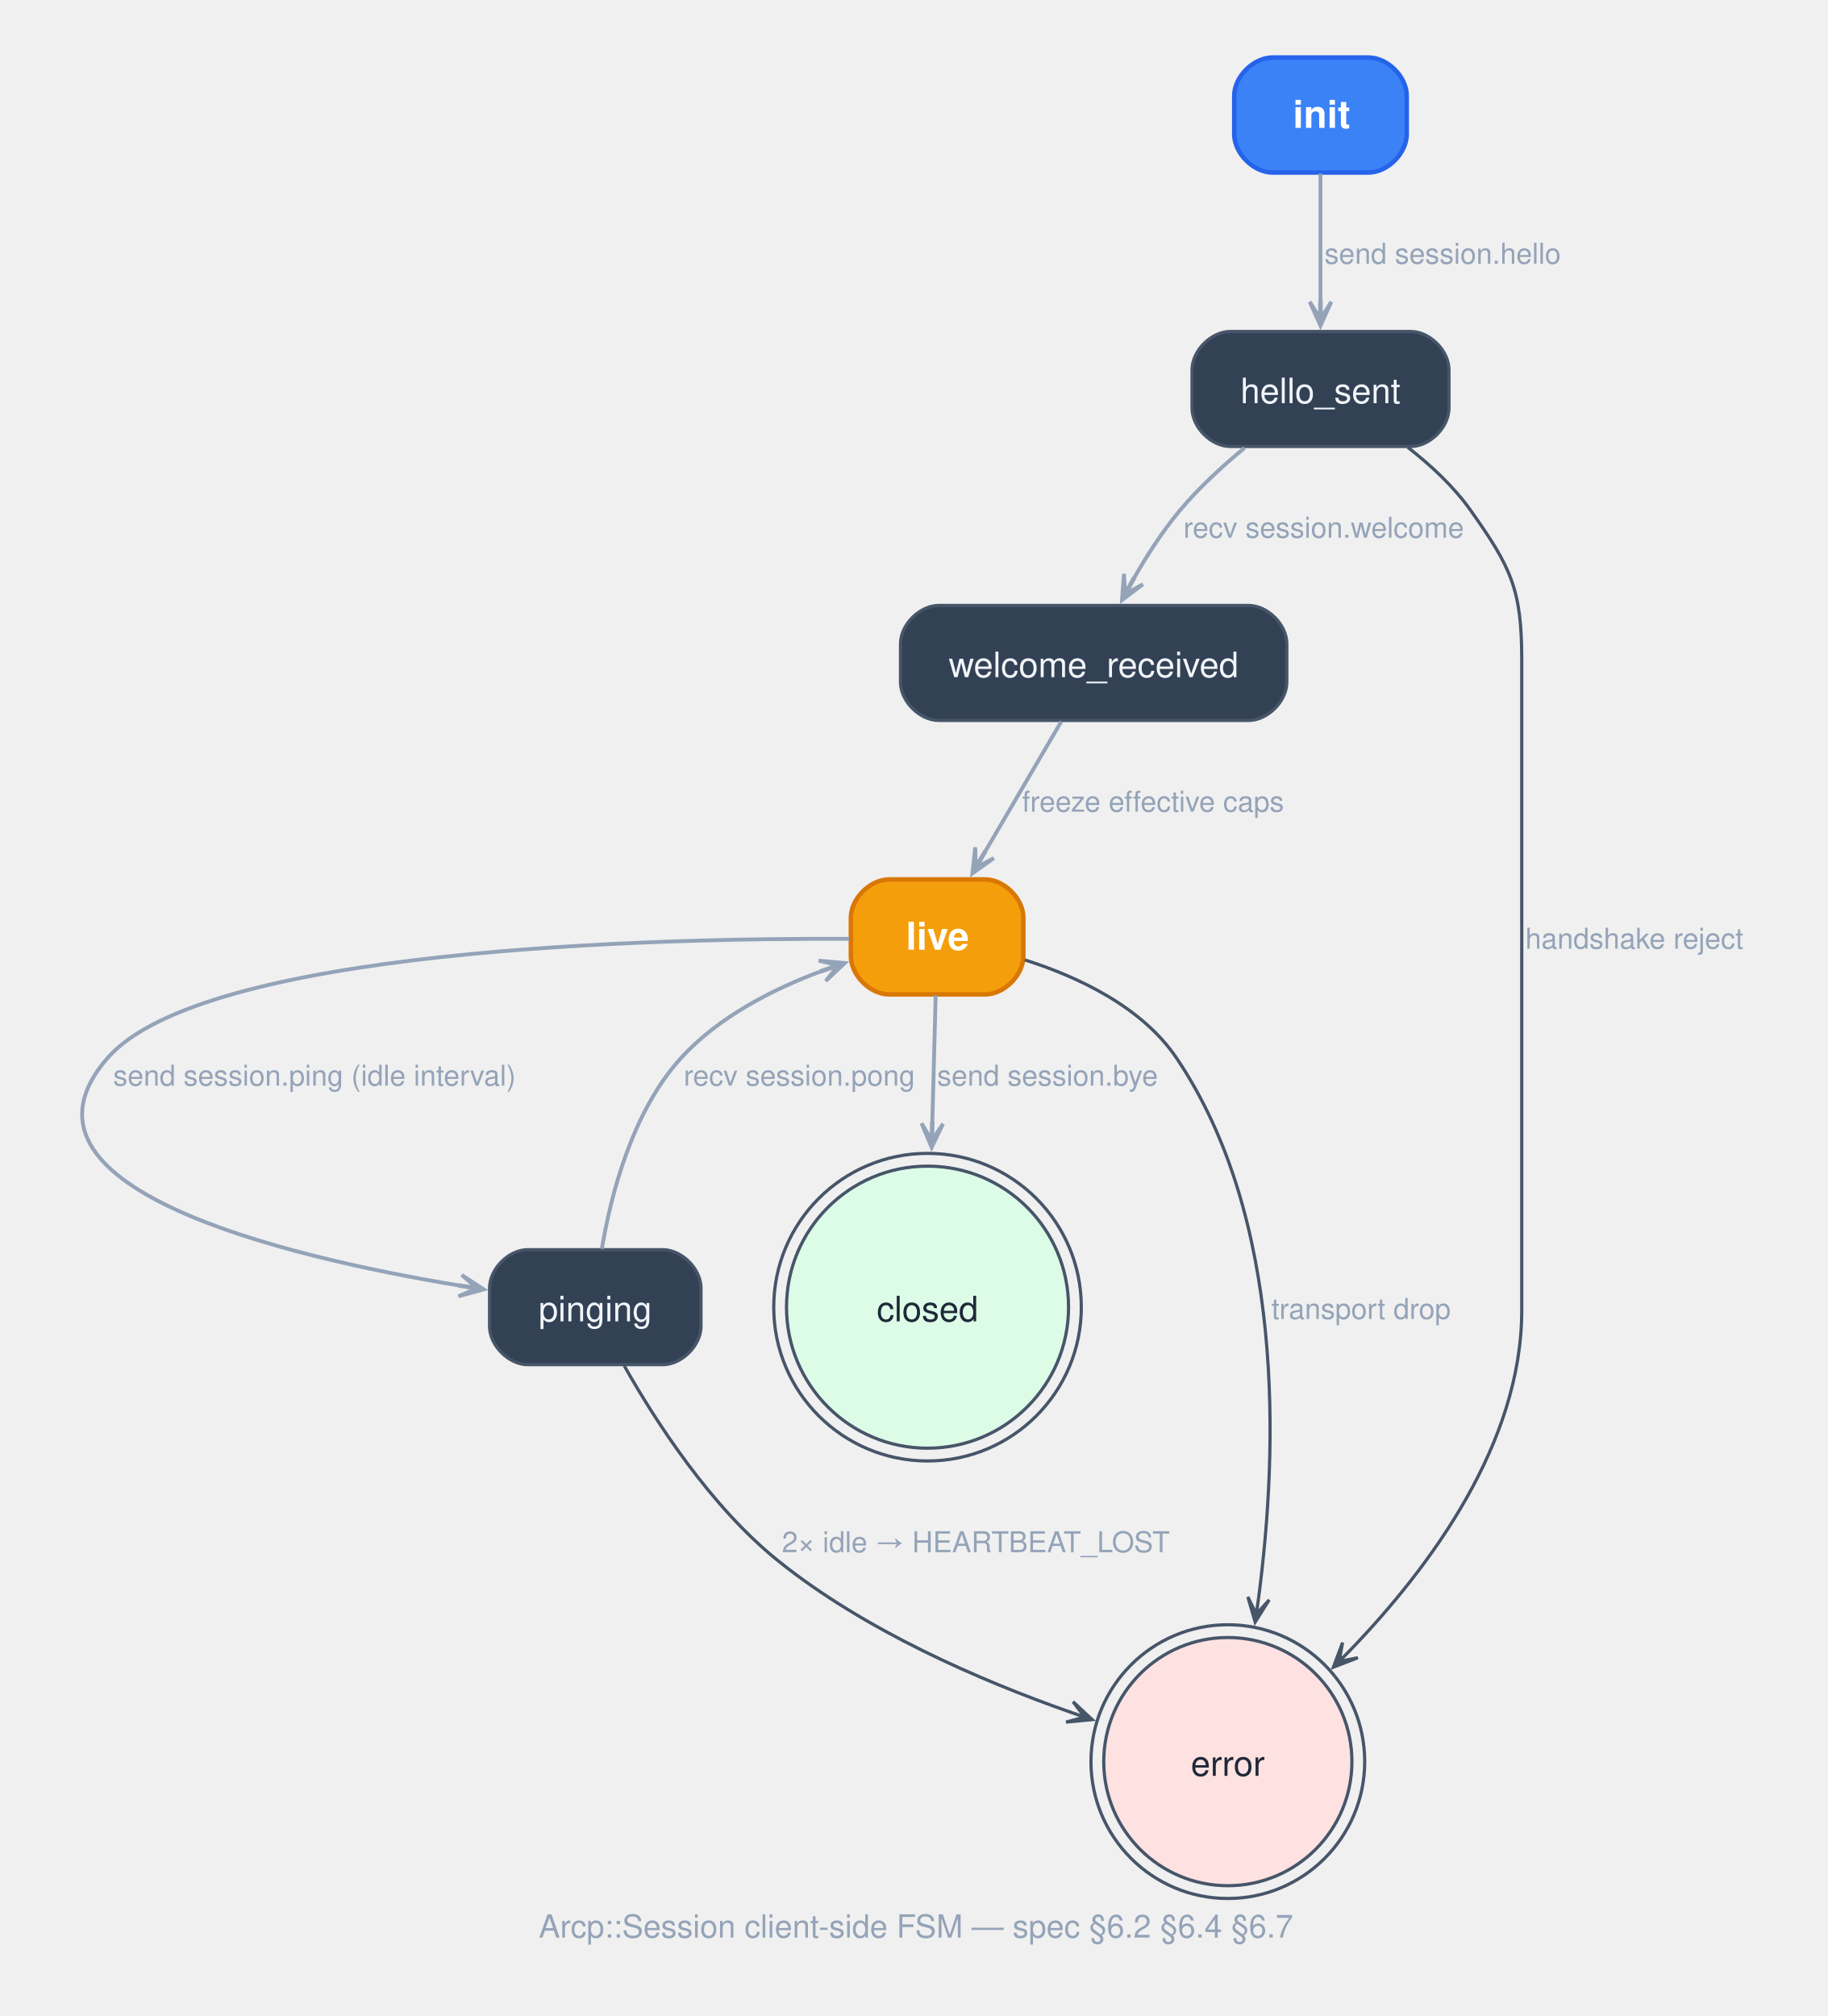
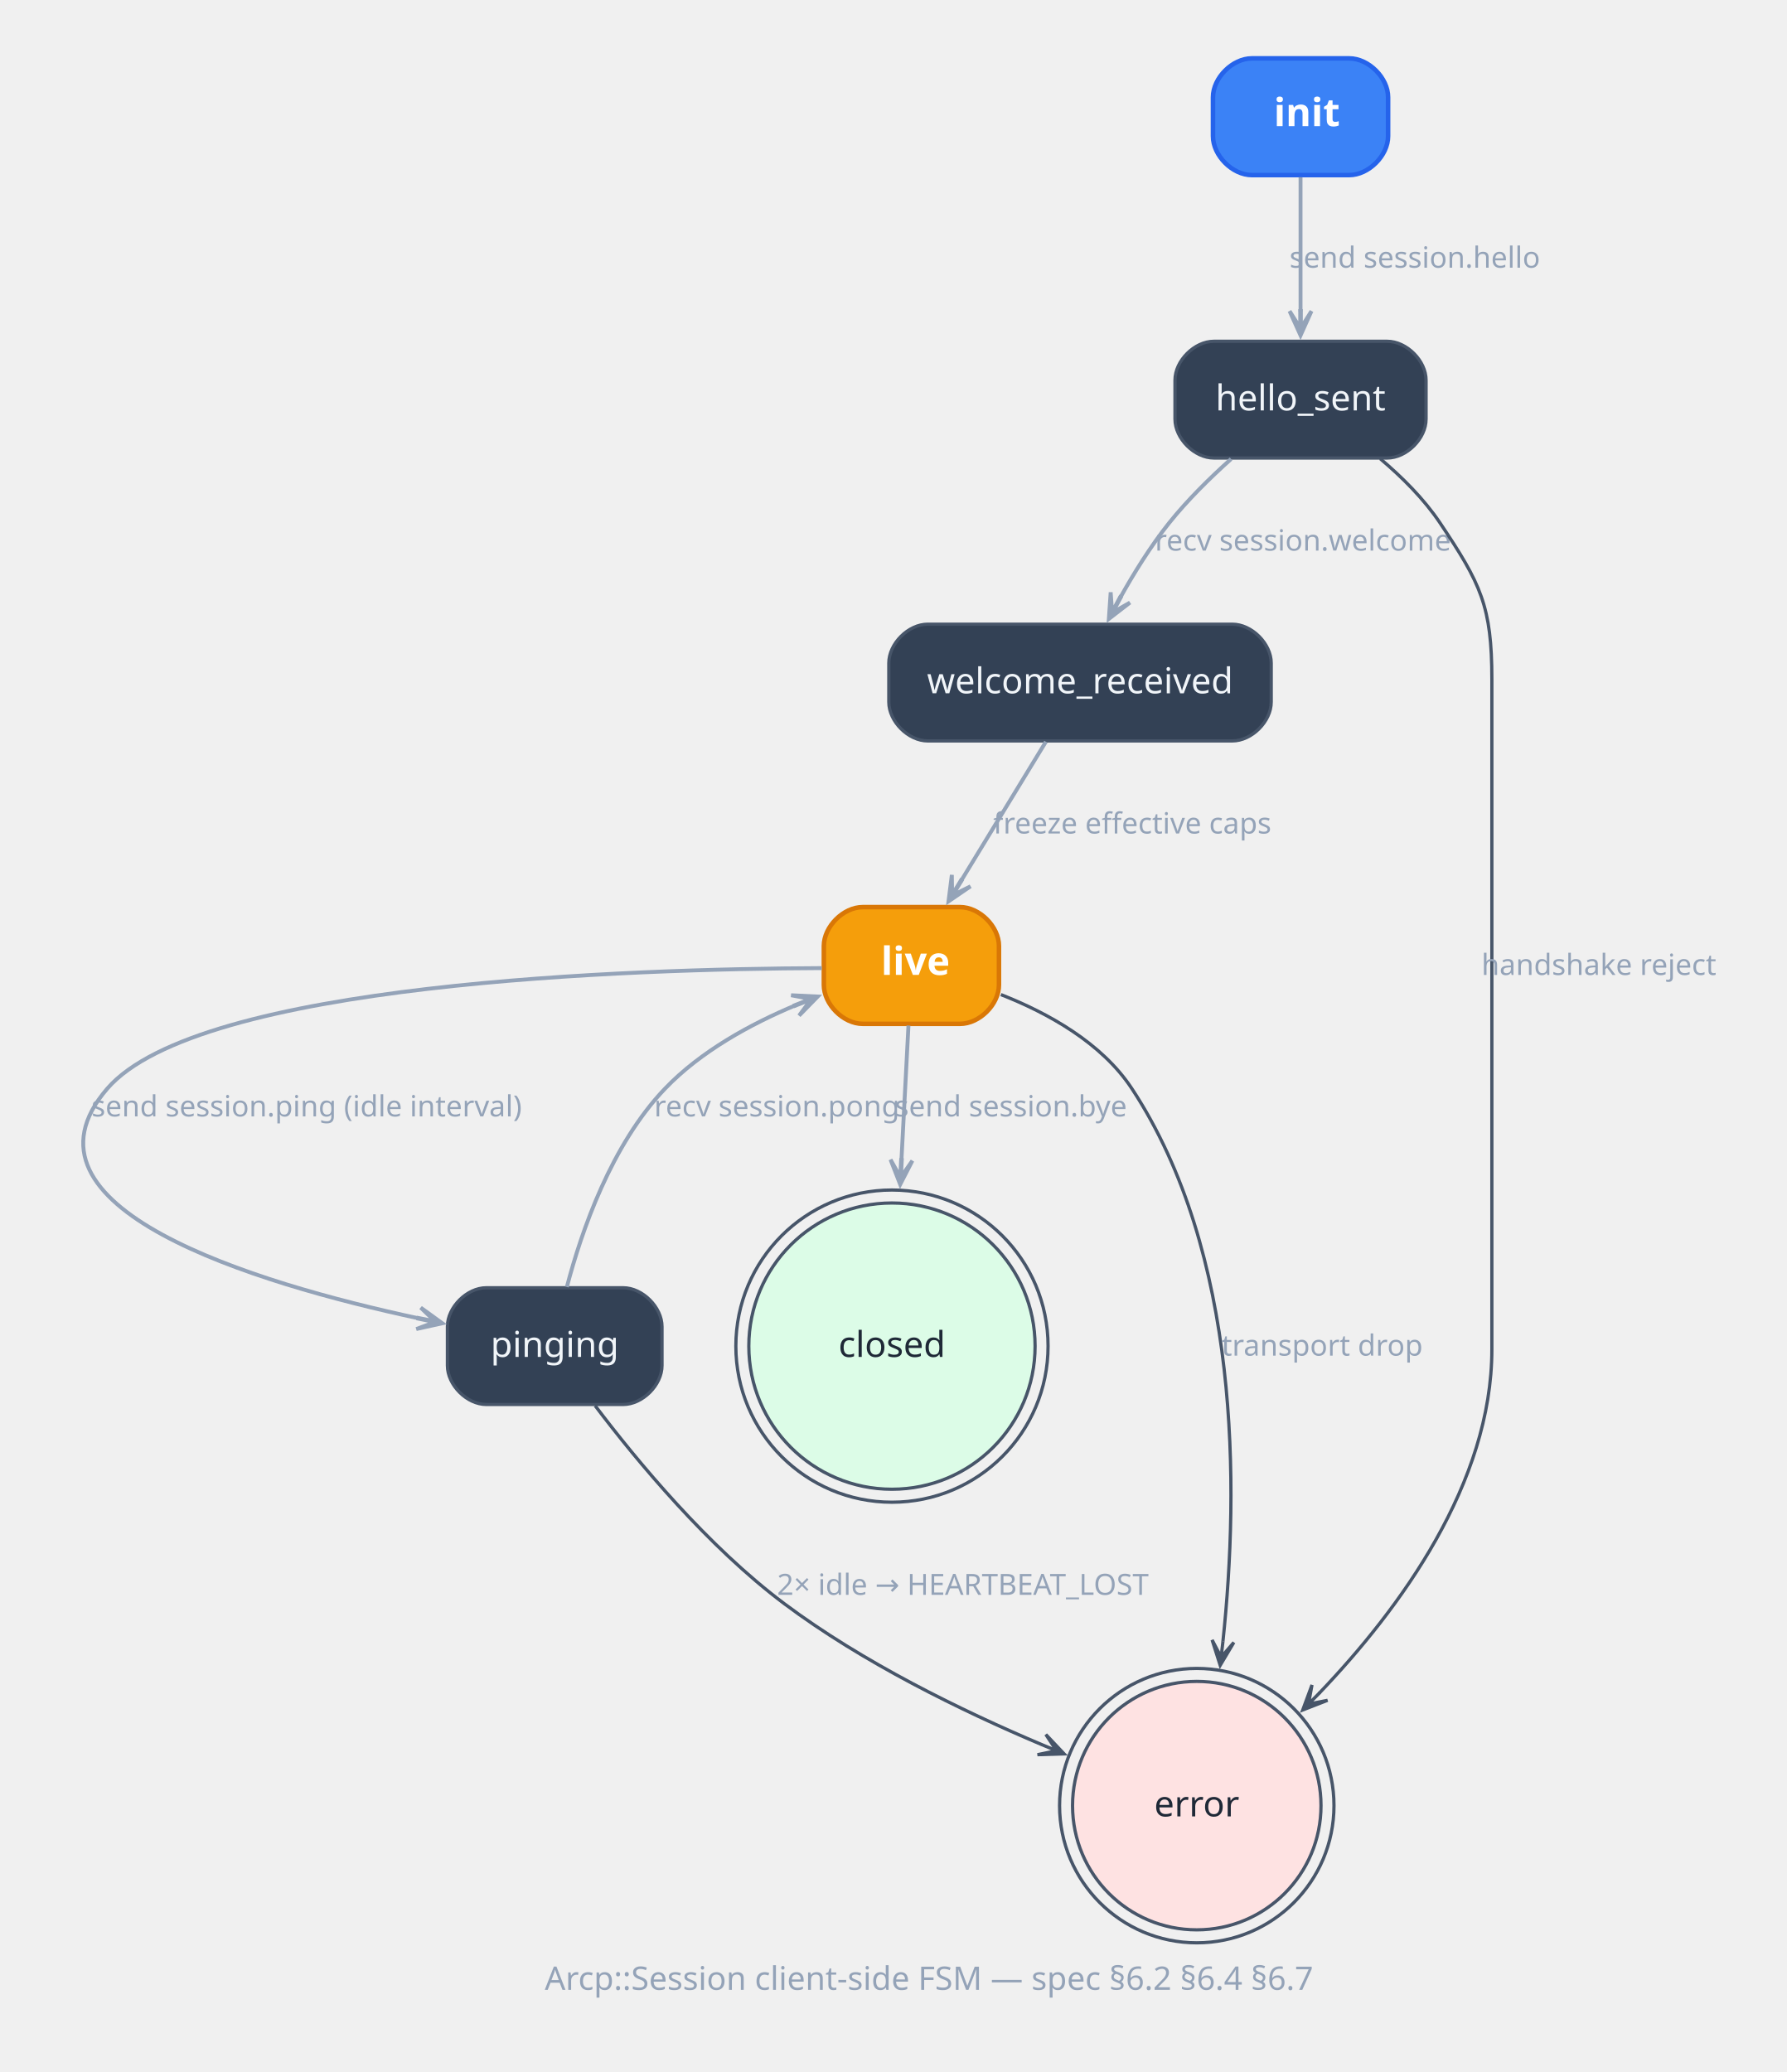
- <svg xmlns="http://www.w3.org/2000/svg" width="572pt" height="631pt" viewBox="0.00 0.00 572.00 631.00">
-   <g id="graph0" class="graph" transform="scale(1 1) rotate(0) translate(25.2 613.47)">
-     <text xml:space="preserve" text-anchor="start" x="143.44" y="-7" font-family="Helvetica,sans-Serif" font-size="10.00" fill="#94a3b8">Arcp::Session client-side FSM — spec §6.2 §6.4 §6.7</text>
+ <svg xmlns="http://www.w3.org/2000/svg" width="551pt" height="639pt" viewBox="0.00 0.00 551.00 639.00">
+   <g id="graph0" class="graph" transform="scale(1 1) rotate(0) translate(25.2 620.66)">
+     <text xml:space="preserve" text-anchor="start" x="142.8" y="-7" font-family="TT Commons Pro Trial" font-size="10.00" fill="#94a3b8">Arcp::Session client-side FSM — spec §6.2 §6.4 §6.7</text>
    <g id="node1" class="node">
-       <path fill="#3b82f6" stroke="#2563eb" stroke-width="1.4" d="M403.13,-595.47C403.13,-595.47 373.13,-595.47 373.13,-595.47 367.13,-595.47 361.13,-589.47 361.13,-583.47 361.13,-583.47 361.13,-571.47 361.13,-571.47 361.13,-565.47 367.13,-559.47 373.13,-559.47 373.13,-559.47 403.13,-559.47 403.13,-559.47 409.13,-559.47 415.13,-565.47 415.13,-571.47 415.13,-571.47 415.13,-583.47 415.13,-583.47 415.13,-589.47 409.13,-595.47 403.13,-595.47" />
-       <text xml:space="preserve" text-anchor="start" x="379.51" y="-573.45" font-family="Helvetica,sans-Serif" font-weight="bold" font-size="12.00" fill="white">init</text>
+       <path fill="#3b82f6" stroke="#2563eb" stroke-width="1.4" d="M390.86,-602.66C390.86,-602.66 360.86,-602.66 360.86,-602.66 354.86,-602.66 348.86,-596.66 348.86,-590.66 348.86,-590.66 348.86,-578.66 348.86,-578.66 348.86,-572.66 354.86,-566.66 360.86,-566.66 360.86,-566.66 390.86,-566.66 390.86,-566.66 396.86,-566.66 402.86,-572.66 402.86,-578.66 402.86,-578.66 402.86,-590.66 402.86,-590.66 402.86,-596.66 396.86,-602.66 390.86,-602.66" />
+       <text xml:space="preserve" text-anchor="start" x="367.61" y="-581.76" font-family="TT Commons Pro Trial" font-weight="bold" font-size="12.00" fill="white">init</text>
    </g>
    <g id="node2" class="node">
-       <path fill="#334155" stroke="#475569" d="M416.35,-509.72C416.35,-509.72 359.92,-509.72 359.92,-509.72 353.92,-509.72 347.92,-503.72 347.92,-497.72 347.92,-497.72 347.92,-485.72 347.92,-485.72 347.92,-479.72 353.92,-473.72 359.92,-473.72 359.92,-473.72 416.35,-473.72 416.35,-473.72 422.35,-473.72 428.35,-479.72 428.35,-485.72 428.35,-485.72 428.35,-497.72 428.35,-497.72 428.35,-503.72 422.35,-509.72 416.35,-509.72" />
-       <text xml:space="preserve" text-anchor="middle" x="388.13" y="-487.27" font-family="Helvetica,sans-Serif" font-size="11.00" fill="#f1f5f9">hello_sent</text>
+       <path fill="#334155" stroke="#475569" d="M402.57,-515.41C402.57,-515.41 349.14,-515.41 349.14,-515.41 343.14,-515.41 337.14,-509.41 337.14,-503.41 337.14,-503.41 337.14,-491.41 337.14,-491.41 337.14,-485.41 343.14,-479.41 349.14,-479.41 349.14,-479.41 402.57,-479.41 402.57,-479.41 408.57,-479.41 414.57,-485.41 414.57,-491.41 414.57,-491.41 414.57,-503.41 414.57,-503.41 414.57,-509.41 408.57,-515.41 402.57,-515.41" />
+       <text xml:space="preserve" text-anchor="middle" x="375.86" y="-494.09" font-family="TT Commons Pro Trial" font-size="11.00" fill="#f1f5f9">hello_sent</text>
    </g>
    <g id="edge1" class="edge">
-       <path fill="none" stroke="#94a3b8" stroke-width="1.2" d="M388.13,-559.12C388.13,-547.44 388.13,-531.83 388.13,-518.68" />
-       <polygon fill="#94a3b8" stroke="#94a3b8" stroke-width="1.2" points="388.13,-511.52 391.51,-519.02 388.23,-513.8 388.23,-519.02 388.13,-519.02 388.03,-519.02 388.03,-513.8 384.76,-519.02 388.13,-511.52" />
-       <text xml:space="preserve" text-anchor="middle" x="426.38" y="-530.92" font-family="Helvetica,sans-Serif" font-size="9.00" fill="#94a3b8">send session.hello</text>
+       <path fill="none" stroke="#94a3b8" stroke-width="1.2" d="M375.86,-566C375.86,-554.03 375.86,-538.01 375.86,-524.57" />
+       <polygon fill="#94a3b8" stroke="#94a3b8" stroke-width="1.2" points="375.86,-517.22 379.23,-524.72 375.96,-519.51 375.96,-524.72 375.86,-524.72 375.76,-524.72 375.76,-519.51 372.48,-524.72 375.86,-517.22" />
+       <text xml:space="preserve" text-anchor="middle" x="411.11" y="-538.11" font-family="TT Commons Pro Trial" font-size="9.00" fill="#94a3b8">send session.hello</text>
    </g>
    <g id="node3" class="node">
-       <path fill="#334155" stroke="#475569" d="M365.6,-423.97C365.6,-423.97 268.67,-423.97 268.67,-423.97 262.67,-423.97 256.67,-417.97 256.67,-411.97 256.67,-411.97 256.67,-399.97 256.67,-399.97 256.67,-393.97 262.67,-387.97 268.67,-387.97 268.67,-387.97 365.6,-387.97 365.6,-387.97 371.6,-387.97 377.6,-393.97 377.6,-399.97 377.6,-399.97 377.6,-411.97 377.6,-411.97 377.6,-417.97 371.6,-423.97 365.6,-423.97" />
-       <text xml:space="preserve" text-anchor="middle" x="317.13" y="-401.52" font-family="Helvetica,sans-Serif" font-size="11.00" fill="#f1f5f9">welcome_received</text>
+       <path fill="#334155" stroke="#475569" d="M354.82,-428.16C354.82,-428.16 260.89,-428.16 260.89,-428.16 254.89,-428.16 248.89,-422.16 248.89,-416.16 248.89,-416.16 248.89,-404.16 248.89,-404.16 248.89,-398.16 254.89,-392.16 260.89,-392.16 260.89,-392.16 354.82,-392.16 354.82,-392.16 360.82,-392.16 366.82,-398.16 366.82,-404.16 366.82,-404.16 366.82,-416.16 366.82,-416.16 366.82,-422.16 360.82,-428.16 354.82,-428.16" />
+       <text xml:space="preserve" text-anchor="middle" x="307.86" y="-406.84" font-family="TT Commons Pro Trial" font-size="11.00" fill="#f1f5f9">welcome_received</text>
    </g>
    <g id="edge2" class="edge">
-       <path fill="none" stroke="#94a3b8" stroke-width="1.2" d="M364.36,-473.29C357.37,-467.52 350.03,-460.76 344.13,-453.72 338.65,-447.18 333.65,-439.38 329.49,-432.04" />
-       <polygon fill="#94a3b8" stroke="#94a3b8" stroke-width="1.2" points="326.01,-425.62 332.55,-430.61 327.18,-427.59 329.67,-432.17 329.58,-432.22 329.49,-432.26 327.01,-427.68 326.61,-433.83 326.01,-425.62" />
-       <text xml:space="preserve" text-anchor="middle" x="389.13" y="-445.17" font-family="Helvetica,sans-Serif" font-size="9.00" fill="#94a3b8">recv session.welcome</text>
+       <path fill="none" stroke="#94a3b8" stroke-width="1.2" d="M354.44,-479.11C347.89,-473.25 340.95,-466.4 335.36,-459.41 329.67,-452.29 324.43,-443.86 320.09,-436.04" />
+       <polygon fill="#94a3b8" stroke="#94a3b8" stroke-width="1.2" points="316.75,-429.8 323.26,-434.82 317.92,-431.77 320.38,-436.37 320.29,-436.41 320.2,-436.46 317.74,-431.86 317.31,-438 316.75,-429.8" />
+       <text xml:space="preserve" text-anchor="middle" x="376.61" y="-450.86" font-family="TT Commons Pro Trial" font-size="9.00" fill="#94a3b8">recv session.welcome</text>
    </g>
    <g id="node7" class="node">
-       <ellipse fill="#fee2e2" stroke="#475569" cx="359.13" cy="-62.09" rx="38.84" ry="38.84" />
-       <ellipse fill="none" stroke="#475569" cx="359.13" cy="-62.09" rx="42.84" ry="42.84" />
-       <text xml:space="preserve" text-anchor="middle" x="359.13" y="-57.64" font-family="Helvetica,sans-Serif" font-size="11.00" fill="#1f2937">error</text>
+       <ellipse fill="#fee2e2" stroke="#475569" cx="343.86" cy="-63.81" rx="38.31" ry="38.31" />
+       <ellipse fill="none" stroke="#475569" cx="343.86" cy="-63.81" rx="42.31" ry="42.31" />
+       <text xml:space="preserve" text-anchor="middle" x="343.86" y="-60.49" font-family="TT Commons Pro Trial" font-size="11.00" fill="#1f2937">error</text>
    </g>
    <g id="edge7" class="edge">
-       <path fill="none" stroke="#475569" d="M415.46,-473.46C422.64,-467.88 429.85,-461.18 435.13,-453.72 447.84,-435.81 451.13,-428.93 451.13,-406.97 451.13,-406.97 451.13,-406.97 451.13,-203.33 451.13,-161.81 422.6,-123.04 397.31,-96.84" />
-       <polygon fill="#475569" stroke="#475569" points="392.17,-91.65 399.84,-94.6 393.95,-93.45 397.45,-96.97 397.45,-96.97 397.45,-96.97 393.95,-93.45 395.05,-99.35 392.17,-91.65" />
-       <text xml:space="preserve" text-anchor="middle" x="486.38" y="-316.55" font-family="Helvetica,sans-Serif" font-size="9.00" fill="#94a3b8">handshake reject</text>
+       <path fill="none" stroke="#475569" d="M400.43,-479.2C407.15,-473.53 413.92,-466.78 418.86,-459.41 431.43,-440.64 434.86,-433.75 434.86,-411.16 434.86,-411.16 434.86,-411.16 434.86,-204.52 434.86,-163.25 406.63,-124.62 381.62,-98.48" />
+       <polygon fill="#475569" stroke="#475569" points="376.54,-93.31 384.2,-96.29 378.31,-95.12 381.8,-98.66 381.8,-98.66 381.8,-98.66 378.31,-95.12 379.39,-101.03 376.54,-93.31" />
+       <text xml:space="preserve" text-anchor="middle" x="467.86" y="-319.99" font-family="TT Commons Pro Trial" font-size="9.00" fill="#94a3b8">handshake reject</text>
    </g>
    <g id="node4" class="node">
-       <path fill="#f59e0b" stroke="#d97706" stroke-width="1.4" d="M283.13,-338.22C283.13,-338.22 253.13,-338.22 253.13,-338.22 247.13,-338.22 241.13,-332.22 241.13,-326.22 241.13,-326.22 241.13,-314.22 241.13,-314.22 241.13,-308.22 247.13,-302.22 253.13,-302.22 253.13,-302.22 283.13,-302.22 283.13,-302.22 289.13,-302.22 295.13,-308.22 295.13,-314.22 295.13,-314.22 295.13,-326.22 295.13,-326.22 295.13,-332.22 289.13,-338.22 283.13,-338.22" />
-       <text xml:space="preserve" text-anchor="start" x="258.38" y="-316.2" font-family="Helvetica,sans-Serif" font-weight="bold" font-size="12.00" fill="white">live</text>
+       <path fill="#f59e0b" stroke="#d97706" stroke-width="1.4" d="M270.86,-340.91C270.86,-340.91 240.86,-340.91 240.86,-340.91 234.86,-340.91 228.86,-334.91 228.86,-328.91 228.86,-328.91 228.86,-316.91 228.86,-316.91 228.86,-310.91 234.86,-304.91 240.86,-304.91 240.86,-304.91 270.86,-304.91 270.86,-304.91 276.86,-304.91 282.86,-310.91 282.86,-316.91 282.86,-316.91 282.86,-328.91 282.86,-328.91 282.86,-334.91 276.86,-340.91 270.86,-340.91" />
+       <text xml:space="preserve" text-anchor="start" x="246.48" y="-320.01" font-family="TT Commons Pro Trial" font-weight="bold" font-size="12.00" fill="white">live</text>
    </g>
    <g id="edge3" class="edge">
-       <path fill="none" stroke="#94a3b8" stroke-width="1.2" d="M306.98,-387.62C300,-375.68 290.61,-359.64 282.82,-346.32" />
-       <polygon fill="#94a3b8" stroke="#94a3b8" stroke-width="1.2" points="279.18,-340.1 285.88,-344.87 280.42,-342.03 283.05,-346.53 282.97,-346.58 282.88,-346.63 280.25,-342.13 280.05,-348.28 279.18,-340.1" />
-       <text xml:space="preserve" text-anchor="middle" x="335.73" y="-359.42" font-family="Helvetica,sans-Serif" font-size="9.00" fill="#94a3b8">freeze effective caps</text>
+       <path fill="none" stroke="#94a3b8" stroke-width="1.2" d="M297.33,-391.91C289.77,-379.51 279.46,-362.61 271.02,-348.76" />
+       <polygon fill="#94a3b8" stroke="#94a3b8" stroke-width="1.2" points="267.3,-342.68 274.09,-347.32 268.58,-344.58 271.3,-349.03 271.21,-349.08 271.12,-349.13 268.41,-344.68 268.33,-350.84 267.3,-342.68" />
+       <text xml:space="preserve" text-anchor="middle" x="323.97" y="-363.61" font-family="TT Commons Pro Trial" font-size="9.00" fill="#94a3b8">freeze effective caps</text>
    </g>
    <g id="node5" class="node">
-       <path fill="#334155" stroke="#475569" d="M182.22,-222.33C182.22,-222.33 140.04,-222.33 140.04,-222.33 134.04,-222.33 128.04,-216.33 128.04,-210.33 128.04,-210.33 128.04,-198.33 128.04,-198.33 128.04,-192.33 134.04,-186.33 140.04,-186.33 140.04,-186.33 182.22,-186.33 182.22,-186.33 188.22,-186.33 194.22,-192.33 194.22,-198.33 194.22,-198.33 194.22,-210.33 194.22,-210.33 194.22,-216.33 188.22,-222.33 182.22,-222.33" />
-       <text xml:space="preserve" text-anchor="middle" x="161.13" y="-199.88" font-family="Helvetica,sans-Serif" font-size="11.00" fill="#f1f5f9">pinging</text>
+       <path fill="#334155" stroke="#475569" d="M166.95,-223.52C166.95,-223.52 124.77,-223.52 124.77,-223.52 118.77,-223.52 112.77,-217.52 112.77,-211.52 112.77,-211.52 112.77,-199.52 112.77,-199.52 112.77,-193.52 118.77,-187.52 124.77,-187.52 124.77,-187.52 166.95,-187.52 166.95,-187.52 172.95,-187.52 178.95,-193.52 178.95,-199.52 178.95,-199.52 178.95,-211.52 178.95,-211.52 178.95,-217.52 172.95,-223.52 166.95,-223.52" />
+       <text xml:space="preserve" text-anchor="middle" x="145.86" y="-202.19" font-family="TT Commons Pro Trial" font-size="11.00" fill="#f1f5f9">pinging</text>
    </g>
    <g id="edge4" class="edge">
-       <path fill="none" stroke="#94a3b8" stroke-width="1.2" d="M240.57,-319.62C179.98,-319.86 38.23,-316.63 8.38,-282.22 -26.52,-241.99 62.51,-220.38 118.91,-211.05" />
-       <polygon fill="#94a3b8" stroke="#94a3b8" stroke-width="1.2" points="126.22,-209.89 119.34,-214.4 123.98,-210.35 118.83,-211.17 118.81,-211.07 118.8,-210.97 123.94,-210.15 118.28,-207.74 126.22,-209.89" />
-       <text xml:space="preserve" text-anchor="middle" x="73.26" y="-273.67" font-family="Helvetica,sans-Serif" font-size="9.00" fill="#94a3b8">send session.ping (idle interval)</text>
+       <path fill="none" stroke="#94a3b8" stroke-width="1.2" d="M228.21,-322.1C169.63,-321.86 36.06,-317.64 7.86,-284.91 -23.69,-248.31 52.73,-225.07 104.01,-214.06" />
+       <polygon fill="#94a3b8" stroke="#94a3b8" stroke-width="1.2" points="111.2,-212.57 104.54,-217.39 108.98,-213.13 103.88,-214.19 103.86,-214.09 103.84,-213.99 108.94,-212.93 103.17,-210.79 111.2,-212.57" />
+       <text xml:space="preserve" text-anchor="middle" x="69.36" y="-276.36" font-family="TT Commons Pro Trial" font-size="9.00" fill="#94a3b8">send session.ping (idle interval)</text>
    </g>
    <g id="node6" class="node">
-       <ellipse fill="#dcfce7" stroke="#475569" cx="265.13" cy="-204.33" rx="44.14" ry="44.14" />
-       <ellipse fill="none" stroke="#475569" cx="265.13" cy="-204.33" rx="48.14" ry="48.14" />
-       <text xml:space="preserve" text-anchor="middle" x="265.13" y="-199.88" font-family="Helvetica,sans-Serif" font-size="11.00" fill="#1f2937">closed</text>
+       <ellipse fill="#dcfce7" stroke="#475569" cx="249.86" cy="-205.52" rx="44.14" ry="44.14" />
+       <ellipse fill="none" stroke="#475569" cx="249.86" cy="-205.52" rx="48.14" ry="48.14" />
+       <text xml:space="preserve" text-anchor="middle" x="249.86" y="-202.19" font-family="TT Commons Pro Trial" font-size="11.00" fill="#1f2937">closed</text>
    </g>
    <g id="edge6" class="edge">
-       <path fill="none" stroke="#94a3b8" stroke-width="1.2" d="M267.68,-301.92C267.39,-291 267,-276.21 266.61,-261.49" />
-       <polygon fill="#94a3b8" stroke="#94a3b8" stroke-width="1.2" points="266.42,-254.33 269.99,-261.73 266.58,-256.61 266.72,-261.82 266.62,-261.82 266.52,-261.83 266.38,-256.61 263.25,-261.91 266.42,-254.33" />
-       <text xml:space="preserve" text-anchor="middle" x="302.7" y="-273.67" font-family="Helvetica,sans-Serif" font-size="9.00" fill="#94a3b8">send session.bye</text>
+       <path fill="none" stroke="#94a3b8" stroke-width="1.2" d="M254.95,-304.39C254.36,-293.16 253.57,-277.9 252.78,-262.78" />
+       <polygon fill="#94a3b8" stroke="#94a3b8" stroke-width="1.2" points="252.4,-255.38 256.16,-262.7 252.62,-257.66 252.89,-262.87 252.79,-262.87 252.69,-262.88 252.42,-257.67 249.42,-263.05 252.4,-255.38" />
+       <text xml:space="preserve" text-anchor="middle" x="286.54" y="-276.36" font-family="TT Commons Pro Trial" font-size="9.00" fill="#94a3b8">send session.bye</text>
    </g>
    <g id="edge9" class="edge">
-       <path fill="none" stroke="#475569" d="M295.59,-313.02C312.22,-307.74 332.26,-298.36 343.13,-282.22 376.73,-232.33 375.01,-160.76 368.73,-113.15" />
-       <polygon fill="#475569" stroke="#475569" points="367.68,-105.76 372.08,-112.71 368.04,-108.26 368.74,-113.18 368.74,-113.18 368.74,-113.18 368.04,-108.26 365.39,-113.65 367.68,-105.76" />
-       <text xml:space="preserve" text-anchor="middle" x="400.85" y="-200.65" font-family="Helvetica,sans-Serif" font-size="9.00" fill="#94a3b8">transport drop</text>
+       <path fill="none" stroke="#475569" d="M283.46,-313.93C297.94,-308.25 314.56,-299.06 323.86,-284.91 357.19,-234.2 356.97,-162.14 351.93,-114.47" />
+       <polygon fill="#475569" stroke="#475569" points="351.08,-107.07 355.29,-114.14 351.37,-109.59 351.94,-114.52 351.94,-114.52 351.94,-114.52 351.37,-109.59 348.59,-114.91 351.08,-107.07" />
+       <text xml:space="preserve" text-anchor="middle" x="382.53" y="-202.59" font-family="TT Commons Pro Trial" font-size="9.00" fill="#94a3b8">transport drop</text>
    </g>
    <g id="edge5" class="edge">
-       <path fill="none" stroke="#94a3b8" stroke-width="1.2" d="M163.19,-222.59C166.04,-239.62 172.69,-265.47 187.88,-282.22 199.62,-295.16 216.8,-303.92 232.26,-309.64" />
-       <polygon fill="#94a3b8" stroke="#94a3b8" stroke-width="1.2" points="239.24,-312.04 231.05,-312.79 237.04,-311.39 232.12,-309.7 232.15,-309.6 232.18,-309.51 237.11,-311.2 233.25,-306.41 239.24,-312.04" />
-       <text xml:space="preserve" text-anchor="middle" x="225.01" y="-273.67" font-family="Helvetica,sans-Serif" font-size="9.00" fill="#94a3b8">recv session.pong</text>
+       <path fill="none" stroke="#94a3b8" stroke-width="1.2" d="M149.61,-223.76C154.15,-241.1 163.34,-267.66 179.86,-284.91 190.88,-296.43 206.24,-304.84 220.27,-310.7" />
+       <polygon fill="#94a3b8" stroke="#94a3b8" stroke-width="1.2" points="226.97,-313.33 218.76,-313.73 224.81,-312.59 219.95,-310.68 219.99,-310.59 220.03,-310.5 224.88,-312.4 221.22,-307.45 226.97,-313.33" />
+       <text xml:space="preserve" text-anchor="middle" x="214.36" y="-276.36" font-family="TT Commons Pro Trial" font-size="9.00" fill="#94a3b8">recv session.pong</text>
    </g>
    <g id="edge8" class="edge">
-       <path fill="none" stroke="#475569" d="M170.2,-185.98C180.04,-168.56 197.23,-141.93 218.38,-124.93 245.38,-103.23 281.19,-87.64 309.93,-77.54" />
-       <polygon fill="#475569" stroke="#475569" points="316.68,-75.23 310.67,-80.85 314.28,-76.05 309.58,-77.66 309.58,-77.66 309.58,-77.66 314.28,-76.05 308.49,-74.46 316.68,-75.23" />
-       <text xml:space="preserve" text-anchor="middle" x="280.26" y="-127.63" font-family="Helvetica,sans-Serif" font-size="9.00" fill="#94a3b8">2× idle → HEARTBEAT_LOST</text>
+       <path fill="none" stroke="#475569" d="M158.34,-187.13C171.36,-169.93 193.13,-143.71 216.61,-126.12 240.78,-108.02 271.15,-93.14 296.16,-82.58" />
+       <polygon fill="#475569" stroke="#475569" points="302.95,-79.77 297.31,-85.75 300.61,-80.74 296.02,-82.64 296.02,-82.64 296.02,-82.64 300.61,-80.74 294.73,-79.52 302.95,-79.77" />
+       <text xml:space="preserve" text-anchor="middle" x="271.73" y="-128.82" font-family="TT Commons Pro Trial" font-size="9.00" fill="#94a3b8">2× idle → HEARTBEAT_LOST</text>
    </g>
  </g>
</svg>
